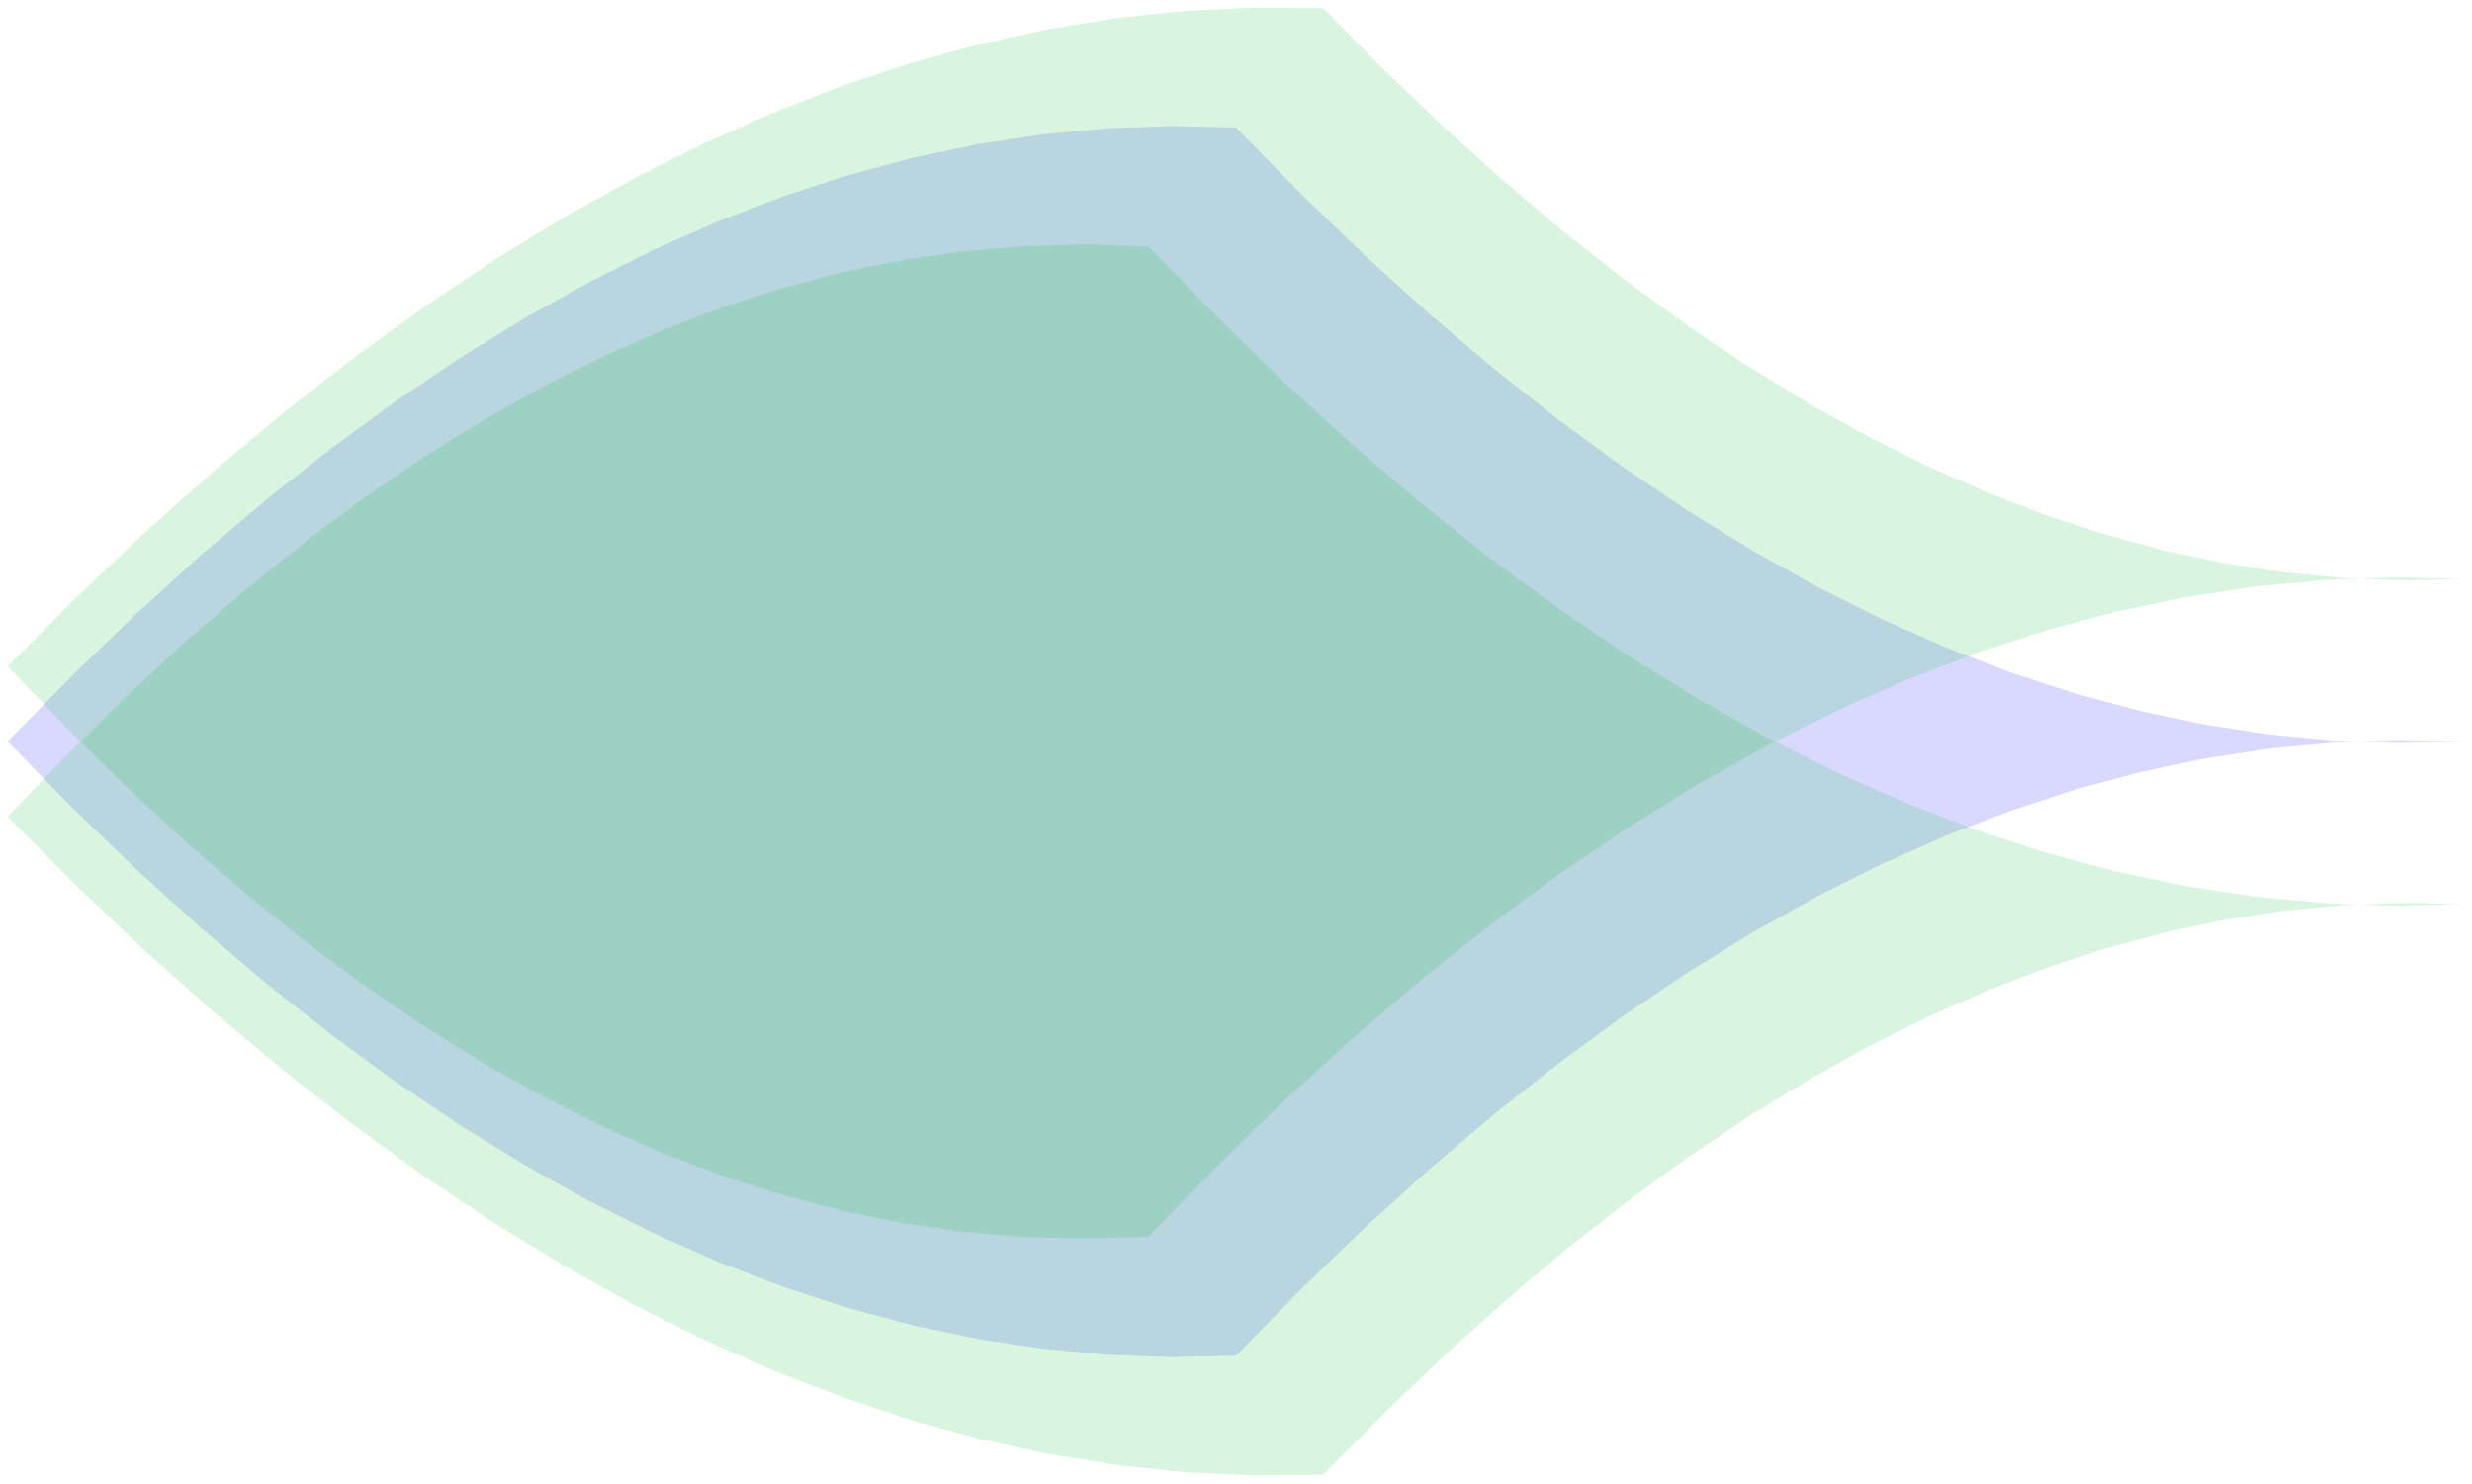
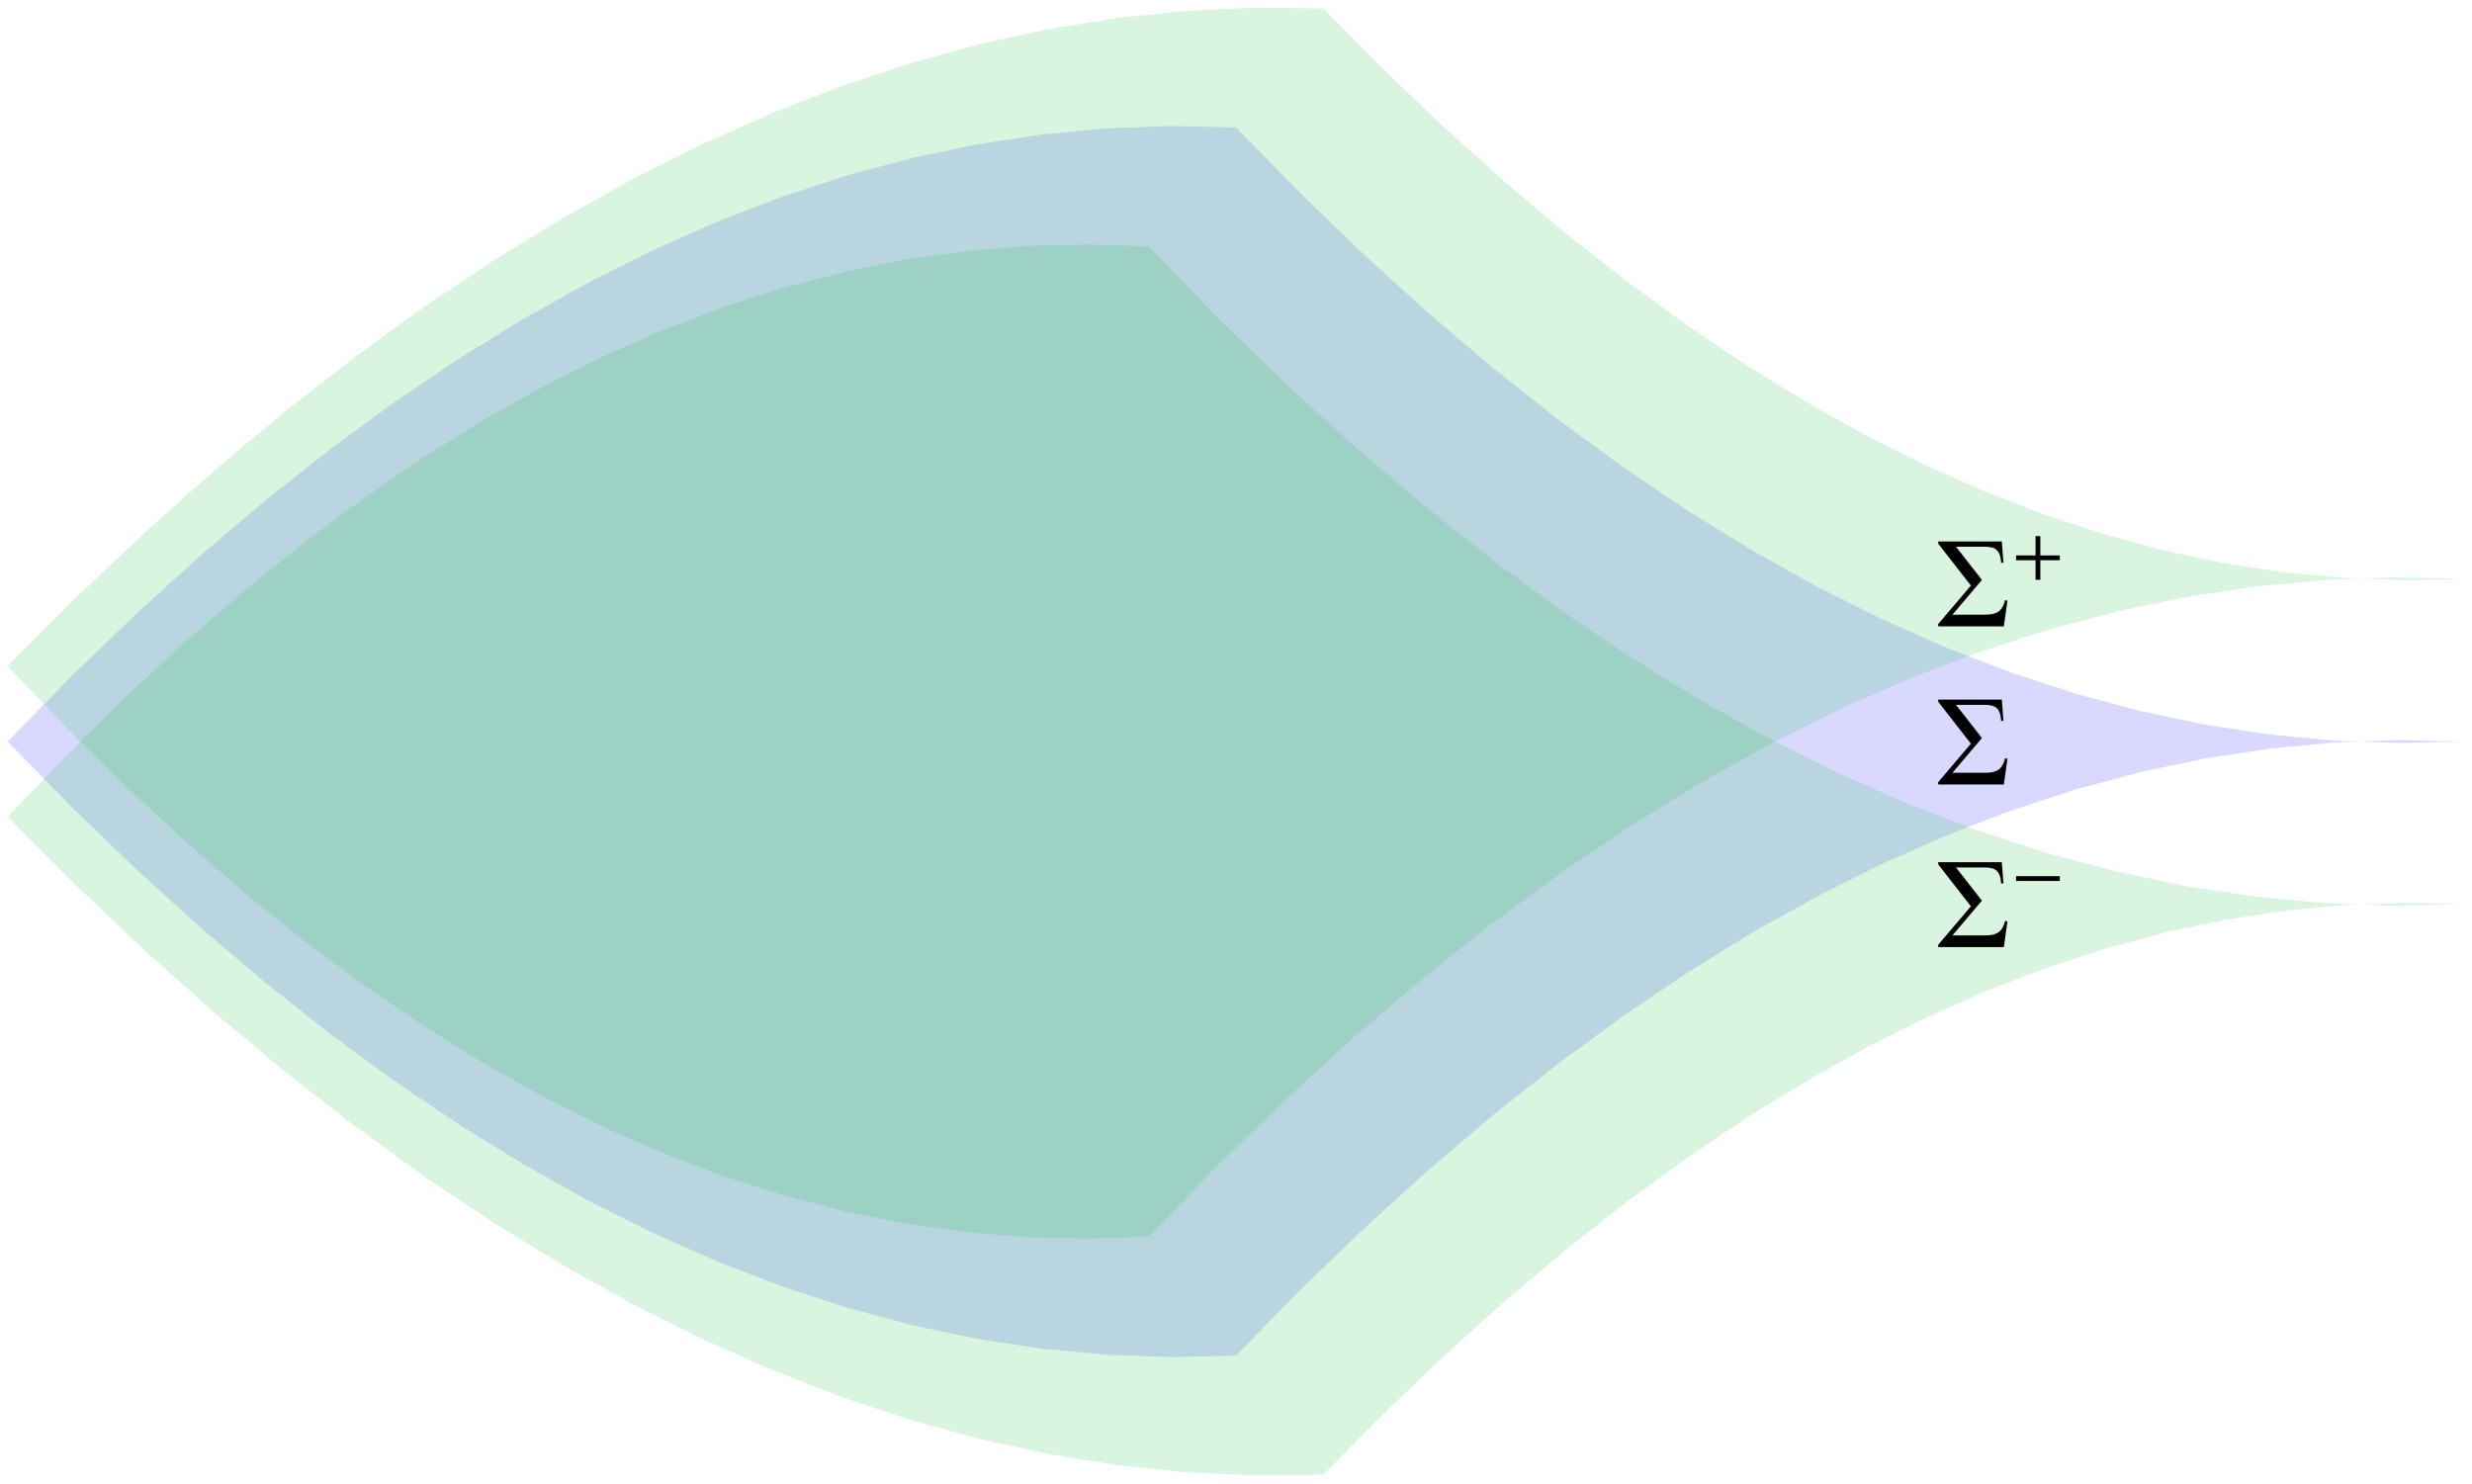
- <svg xmlns="http://www.w3.org/2000/svg" height="193.638pt" stroke-width="0.567" fill="none" viewBox="-161.352 -96.819 322.704 193.638" y="-96.819pt" version="1.1" width="322.704pt" stroke-miterlimit="10" x="-161.352pt">
+ <svg xmlns="http://www.w3.org/2000/svg" x="-161.352pt" width="322.704pt" y="-96.819pt" stroke-width="0.567" viewBox="-161.352 -96.819 322.704 193.638" stroke-miterlimit="10" height="193.638pt" fill="none" version="1.1">
  <path d="M-1.25884e-14 -80.176L-8.44 -80.363L-16.879 -80.06L-25.319 -79.267L-33.758 -77.985L-42.198 -76.213L-50.637 -73.952L-59.077 -71.201L-67.516 -67.961L-75.956 -64.231L-84.396 -60.011L-92.835 -55.301L-101.275 -50.102L-109.714 -44.414L-118.154 -38.235L-126.594 -31.568L-135.033 -24.41L-143.473 -16.763L-151.912 -8.626L-160.352 6.29418e-15L-160.352 6.29418e-15L-151.912 8.626L-143.473 16.763L-135.033 24.41L-126.594 31.568L-118.154 38.235L-109.714 44.414L-101.275 50.102L-92.835 55.301L-84.396 60.011L-75.956 64.231L-67.516 67.961L-59.077 71.201L-50.637 73.952L-42.198 76.213L-33.758 77.985L-25.319 79.267L-16.879 80.06L-8.44 80.363L1.25884e-14 80.176L1.25884e-14 80.176L8.44 71.55L16.879 63.413L25.319 55.766L33.758 48.608L42.198 41.94L50.637 35.762L59.077 30.074L67.516 24.875L75.956 20.165L84.396 15.945L92.835 12.215L101.275 8.975L109.714 6.224L118.154 3.962L126.594 2.191L135.033 0.909L143.473 0.116L151.912 -0.187L160.352 -6.29418e-15L160.352 -6.29418e-15L151.912 0.187L143.473 -0.116L135.033 -0.909L126.594 -2.191L118.154 -3.962L109.714 -6.224L101.275 -8.975L92.835 -12.215L84.396 -15.945L75.956 -20.165L67.516 -24.875L59.077 -30.074L50.637 -35.762L42.198 -41.94L33.758 -48.608L25.319 -55.766L16.879 -63.413L8.44 -71.55L-1.25884e-14 -80.176Z" opacity="0.15" fill="#00f" />
  <path d="M11.414 -95.709L2.533 -95.819L-6.377 -95.415L-15.316 -94.494L-24.282 -93.057L-33.274 -91.101L-42.291 -88.627L-51.33 -85.634L-60.388 -82.123L-69.464 -78.095L-78.553 -73.551L-87.651 -68.492L-96.755 -62.922L-105.862 -56.842L-114.967 -50.255L-124.066 -43.164L-133.157 -35.573L-142.237 -27.485L-151.303 -18.901L-160.352 -9.826L-160.352 -9.826L-152.522 -1.649L-144.708 6.041L-136.909 13.247L-129.121 19.971L-121.341 26.216L-113.567 31.986L-105.794 37.283L-98.019 42.111L-90.239 46.471L-82.448 50.366L-74.645 53.798L-66.824 56.768L-58.984 59.277L-51.122 61.326L-43.235 62.914L-35.322 64.04L-27.381 64.705L-19.412 64.906L-11.414 64.643L-11.414 64.643L-2.533 55.484L6.377 46.822L15.316 38.663L24.282 31.009L33.274 23.865L42.291 17.235L51.33 11.121L60.388 5.528L69.464 0.458L78.553 -4.087L87.651 -8.104L96.755 -11.592L105.862 -14.551L114.967 -16.981L124.066 -18.883L133.157 -20.258L142.237 -21.107L151.303 -21.434L160.352 -21.24L160.352 -21.24L152.522 -21.061L144.708 -21.34L136.909 -22.075L129.121 -23.264L121.341 -24.906L113.567 -26.998L105.794 -29.541L98.019 -32.534L90.239 -35.977L82.448 -39.873L74.645 -44.221L66.824 -49.026L58.984 -54.29L51.122 -60.016L43.235 -66.207L35.322 -72.868L27.381 -80.003L19.412 -87.615L11.414 -95.709Z" opacity="0.15" fill="#00bf28" />
  <path d="M-11.414 -64.643L-19.412 -64.906L-27.381 -64.705L-35.322 -64.04L-43.235 -62.914L-51.122 -61.326L-58.984 -59.277L-66.824 -56.768L-74.645 -53.798L-82.448 -50.366L-90.239 -46.471L-98.019 -42.111L-105.794 -37.283L-113.567 -31.986L-121.341 -26.216L-129.121 -19.971L-136.909 -13.247L-144.708 -6.041L-152.522 1.649L-160.352 9.826L-160.352 9.826L-151.303 18.901L-142.237 27.485L-133.157 35.573L-124.066 43.164L-114.967 50.255L-105.862 56.842L-96.755 62.922L-87.651 68.492L-78.553 73.551L-69.464 78.095L-60.388 82.123L-51.33 85.634L-42.291 88.627L-33.274 91.101L-24.282 93.057L-15.316 94.494L-6.377 95.415L2.533 95.819L11.414 95.709L11.414 95.709L19.412 87.615L27.381 80.003L35.322 72.868L43.235 66.207L51.122 60.016L58.984 54.29L66.824 49.026L74.645 44.221L82.448 39.873L90.239 35.977L98.019 32.534L105.794 29.541L113.567 26.998L121.341 24.906L129.121 23.264L136.909 22.075L144.708 21.34L152.522 21.061L160.352 21.24L160.352 21.24L151.303 21.434L142.237 21.107L133.157 20.258L124.066 18.883L114.967 16.981L105.862 14.551L96.755 11.592L87.651 8.104L78.553 4.087L69.464 -0.458L60.388 -5.528L51.33 -11.121L42.291 -17.235L33.274 -23.865L24.282 -31.009L15.316 -38.663L6.377 -46.822L-2.533 -55.484L-11.414 -64.643Z" opacity="0.15" fill="#00bf28" />
+   <g transform="matrix(1.4,-0,-0,1.4,91.40051,-0)">
+     <g transform="matrix(1,0,0,1,0,-0)">
+       <path d="M0.191 3.999M6.647 1.608L6.432 1.548C6.157 2.636 5.619 2.911 4.531 2.911L1.518 2.911L4.268 -0.329L1.853 -3.425L4.555 -3.425C5.643 -3.425 5.99 -2.995 6.061 -1.931L6.276 -1.931L6.121 -3.915L0.191 -3.915L0.191 -3.712L3.24 0.197L0.191 3.784L0.191 3.999L6.312 3.999ZM6.312 3.999" fill="#000" />
+     </g>
+   </g>
+   <g transform="matrix(1.4,-0,-0,1.4,91.40051,-20.93285)">
+     <g transform="matrix(1,0,0,1,0,-0)">
+       <path d="M0.191 4.206M6.647 1.815L6.432 1.755C6.157 2.843 5.619 3.118 4.531 3.118L1.518 3.118L4.268 -0.122L1.853 -3.218L4.555 -3.218C5.643 -3.218 5.99 -2.788 6.061 -1.724L6.276 -1.724L6.121 -3.708L0.191 -3.708L0.191 -3.505L3.24 0.404L0.191 3.991L0.191 4.206L6.312 4.206ZM6.312 4.206" fill="#000" />
+       <path d="M7.452 -0.134M11.533 -1.959L11.533 -2.405L9.716 -2.405L9.716 -4.206L9.269 -4.206L9.269 -2.405L7.452 -2.405L7.452 -1.959L9.269 -1.959L9.269 -0.134L9.716 -0.134L9.716 -1.959ZM9.716 -1.959" fill="#000" />
+     </g>
+   </g>
+   <g transform="matrix(1.4,-0,-0,1.4,91.40051,20.93285)">
+     <g transform="matrix(1,0,0,1,0,-0)">
+       <path d="M0.191 4.214M6.647 1.823L6.432 1.763C6.157 2.851 5.619 3.126 4.531 3.126L1.518 3.126L4.268 -0.114L1.853 -3.21L4.555 -3.21C5.643 -3.21 5.99 -2.78 6.061 -1.716L6.276 -1.716L6.121 -3.7L0.191 -3.7L0.191 -3.497L3.24 0.412L0.191 3.999L0.191 4.214L6.312 4.214ZM6.312 4.214" fill="#000" />
+       <path d="M7.452 -0.126M11.533 -1.951L11.533 -2.397L7.452 -2.397L7.452 -1.951ZM7.452 -1.951" fill="#000" />
+     </g>
+   </g>
</svg>
